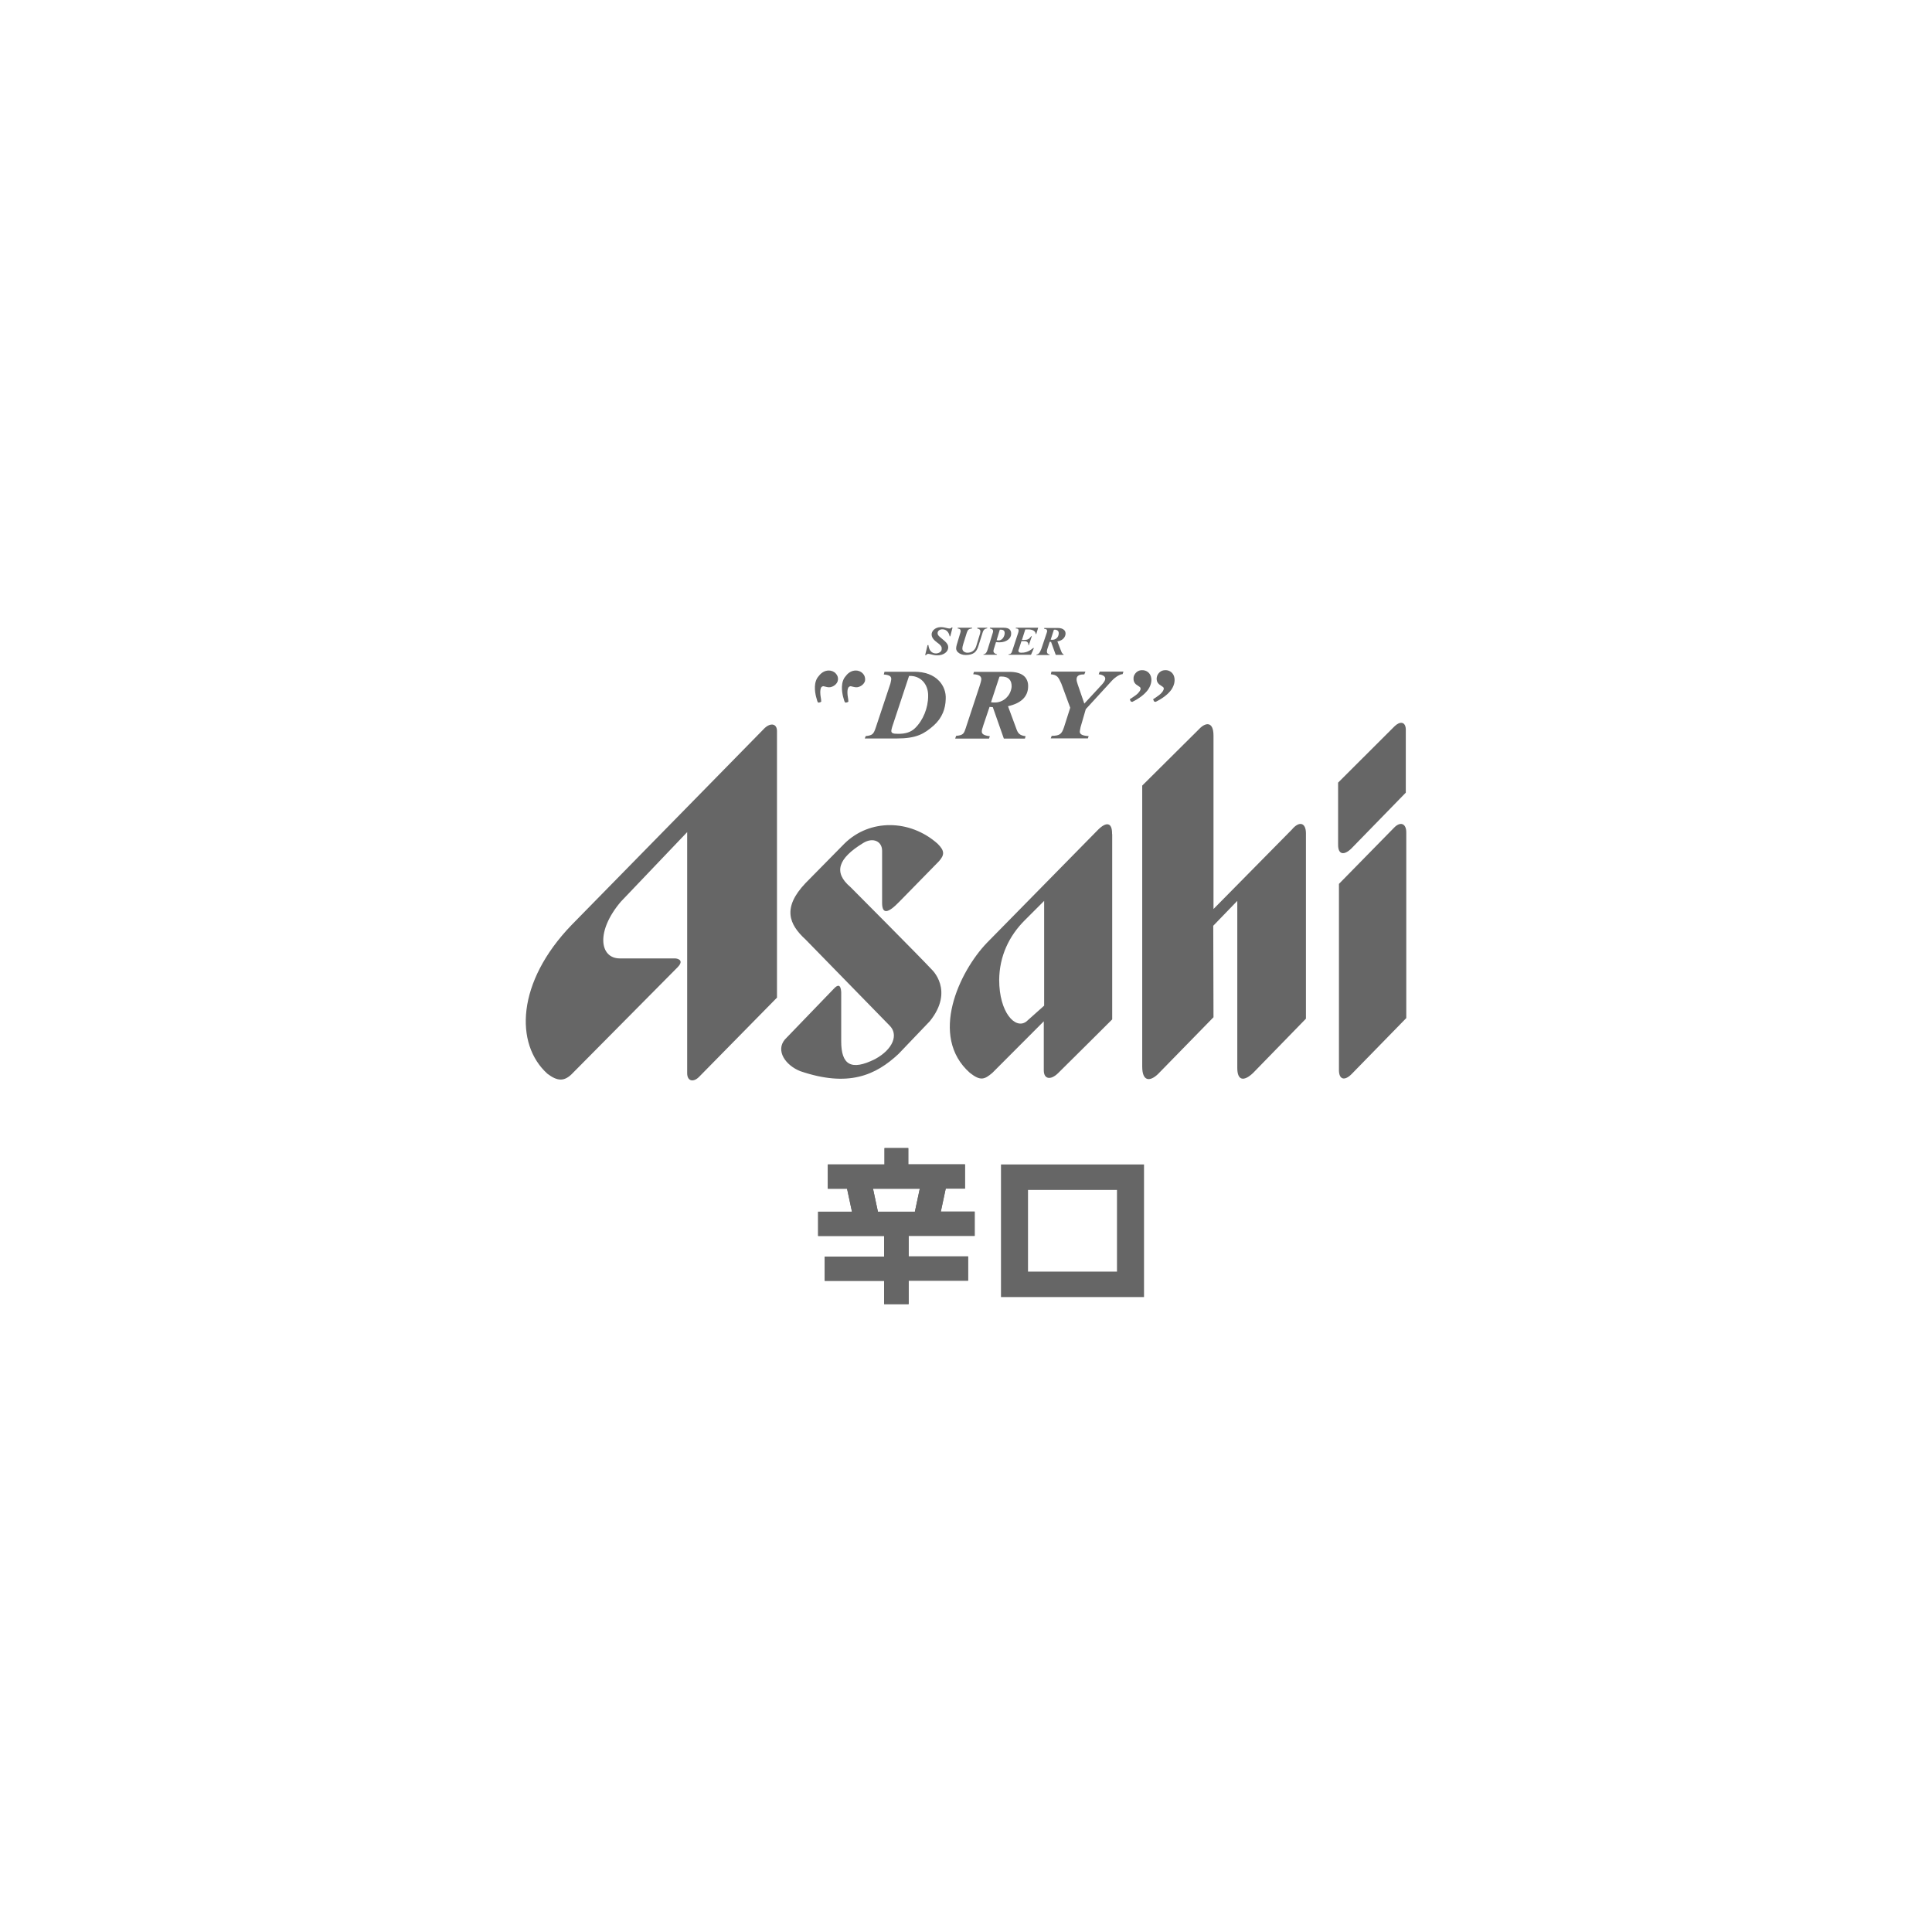
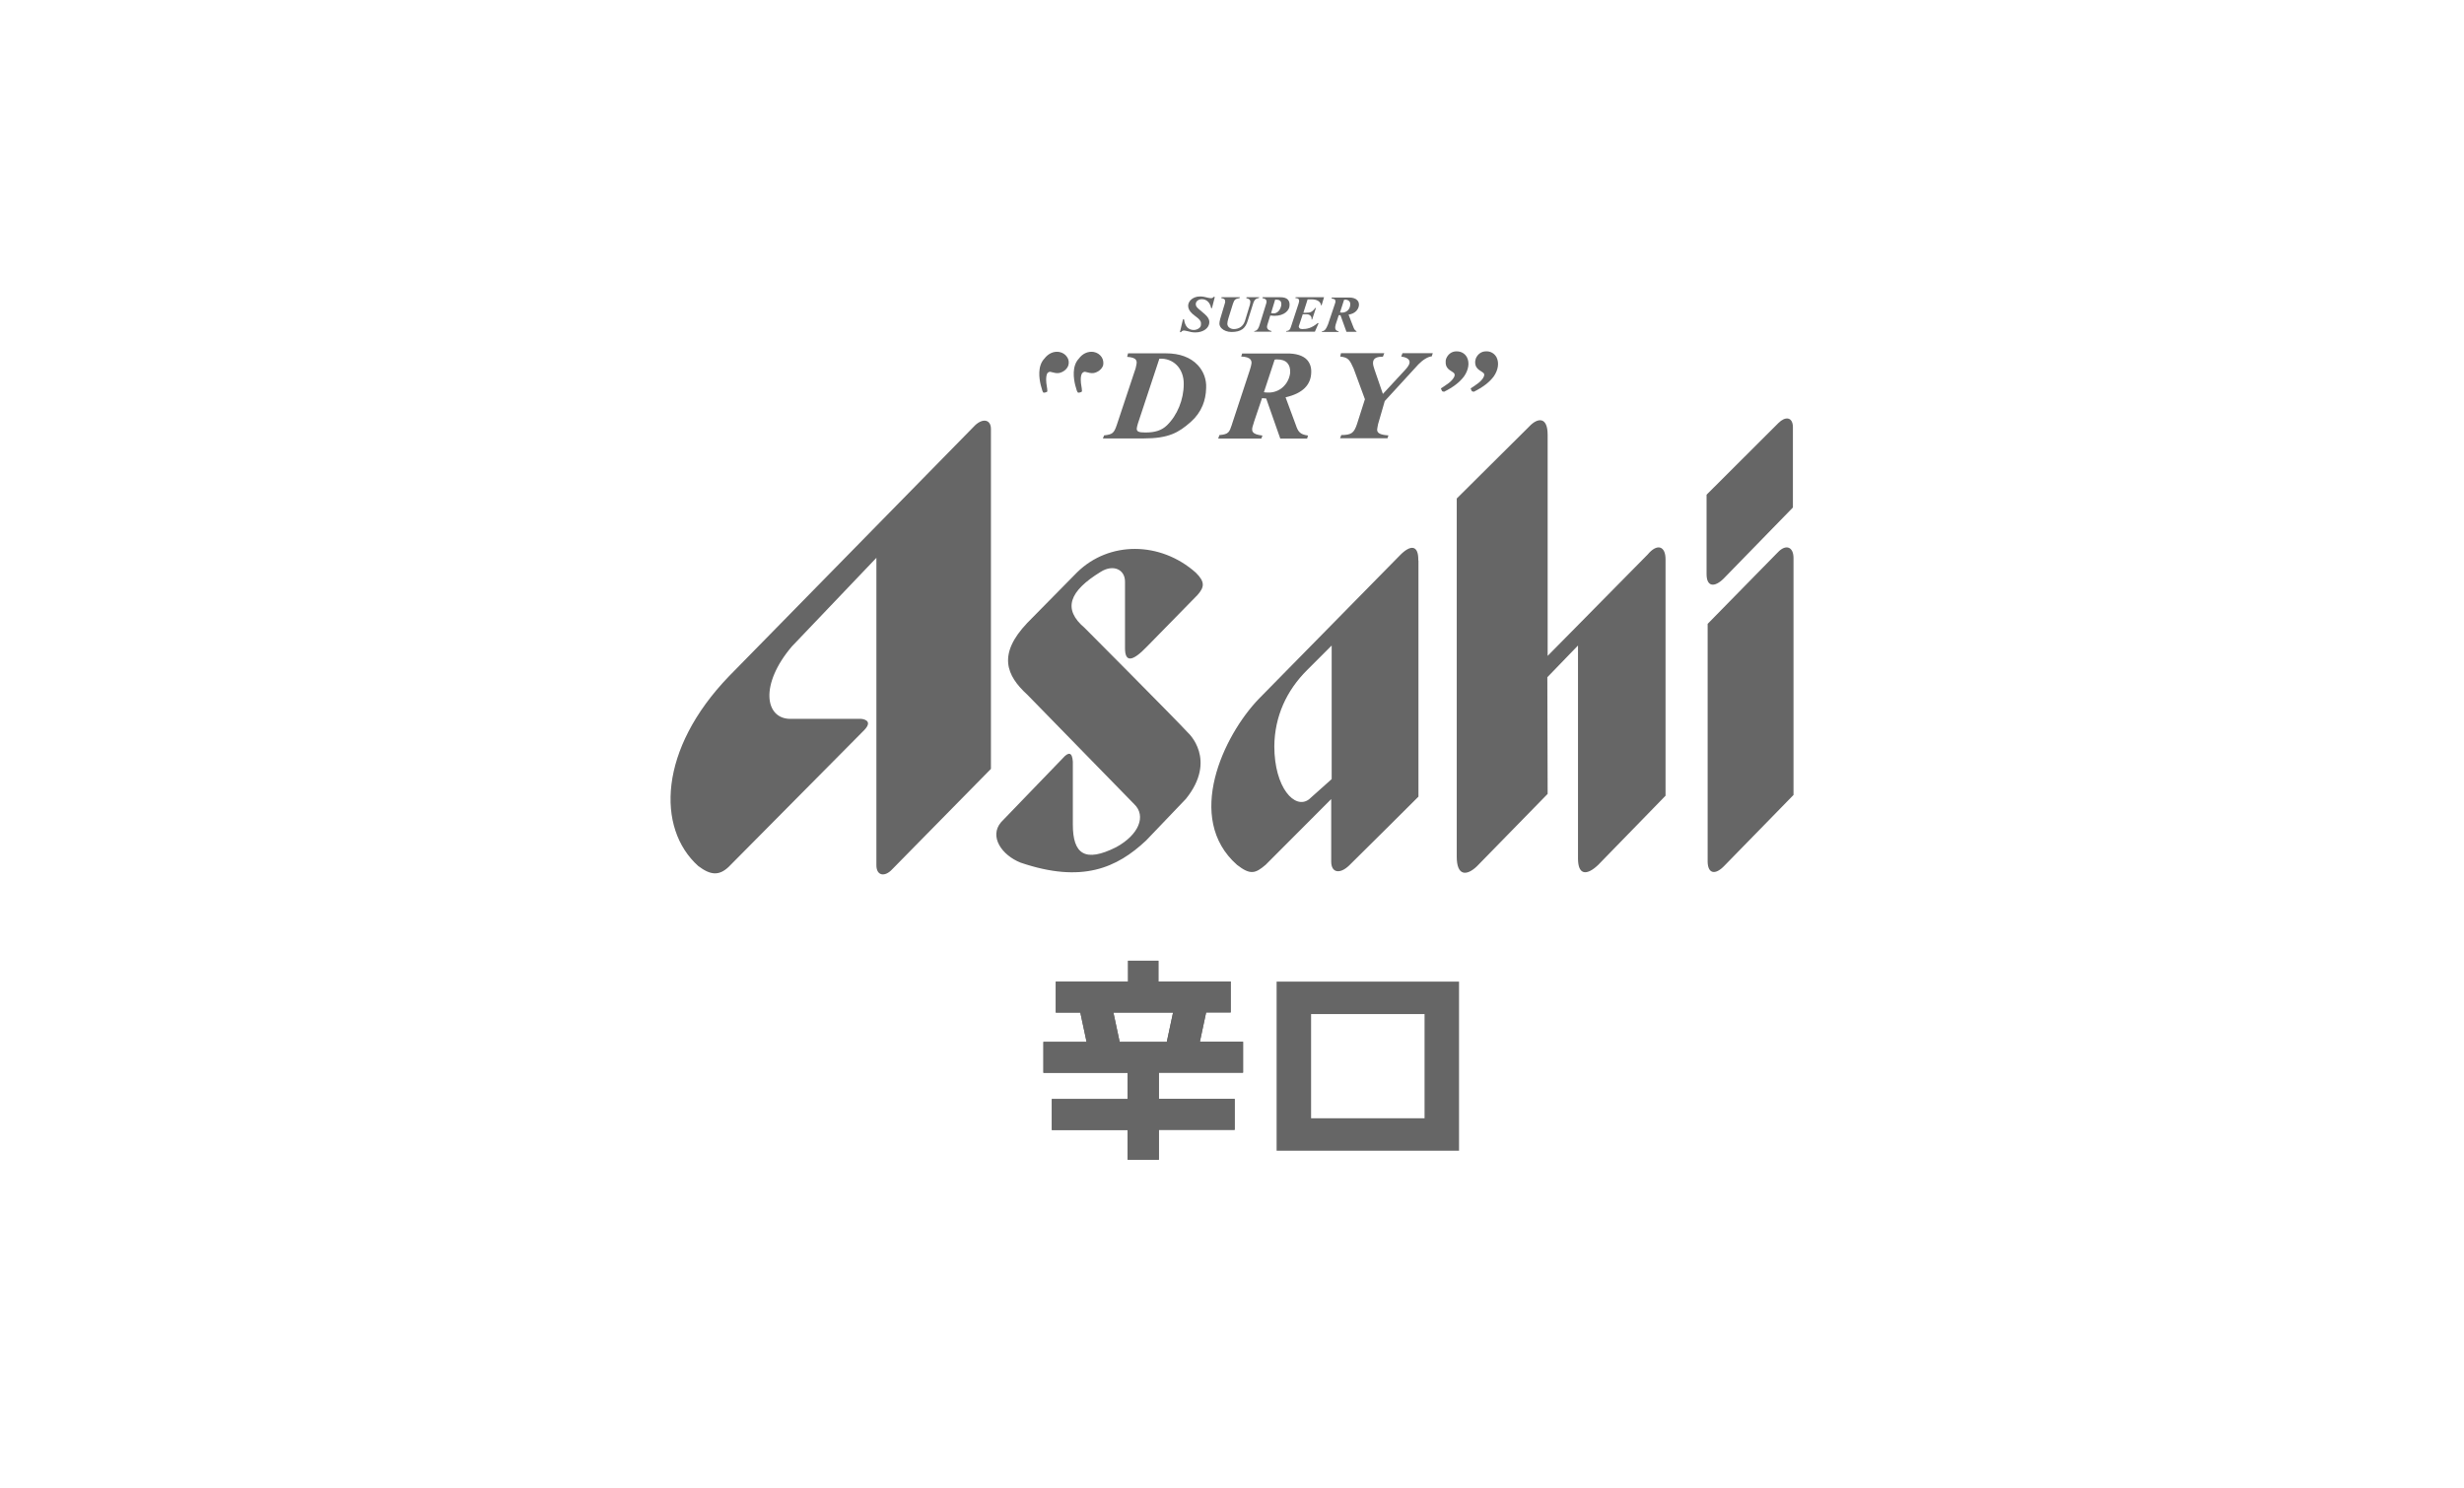
- <svg xmlns="http://www.w3.org/2000/svg" version="1.1" id="Layer_1" x="0px" y="0px" viewBox="0 0 161.55 161.55" style="enable-background:new 0 0 161.55 161.55;" xml:space="preserve">
+ <svg xmlns="http://www.w3.org/2000/svg" version="1.1" id="Layer_1" x="0px" y="0px" viewBox="0 0 161.55 97.55" style="enable-background:new 0 0 161.55 97.55;" xml:space="preserve">
  <style type="text/css">
	.st0{fill:#666666;}
	.st1{clip-path:url(#SVGID_2_);}
	.st2{clip-path:url(#SVGID_4_);}
	.st3{clip-path:url(#SVGID_6_);}
	.st4{clip-path:url(#SVGID_8_);}
	.st5{clip-path:url(#SVGID_10_);}
	.st6{clip-path:url(#SVGID_12_);}
- 	.st7{opacity:0;fill:#666666;}
- 	.st8{opacity:0;fill:#666666;stroke:#009DE2;stroke-width:0.112;}
- 	.st9{opacity:0;}
+ 	.st7{fill:#808080;}
+ 	.st8{opacity:0;fill:#666666;}
+ 	.st9{opacity:0;fill:#666666;stroke:#009DE2;stroke-width:0.112;}
+ 	.st10{opacity:0;}
</style>
  <g>
-     <path class="st8" d="M21.66,30.18v101.18l118.24,0V30.19L21.66,30.18z" />
-     <path class="st8" d="M32.81,41.34v78.88h95.93l0-78.88L32.81,41.34z" />
-     <path class="st8" d="M43.96,52.55v56.53l73.63-0.06V52.49L43.96,52.55z" />
-     <path class="st0" d="M73.93,109.06v-1.96h-4.97v-2.03h4.97v-1.72h-5.52v-2.03h2.83l-0.41-1.92h-1.61v-2.03h4.74V96h1.99v1.36h4.74   v2.03h-1.61l-0.41,1.92h2.83v2.03h-5.52v1.72h4.97v2.03h-4.97v1.96H73.93z M76.5,101.32l0.41-1.92H73l0.41,1.92H76.5z" />
+     <path class="st9" d="M21.66-2.82V98.36l118.24,0V-2.81L21.66-2.82z" />
+     <path class="st9" d="M32.81,8.34v78.88h95.93l0-78.88L32.81,8.34z" />
+     <path class="st9" d="M43.96,19.55v56.53l73.63-0.06V19.49L43.96,19.55z" />
+     <path class="st0" d="M73.93,76.06V74.1h-4.97v-2.03h4.97v-1.72h-5.52v-2.03h2.83l-0.41-1.92h-1.61v-2.03h4.74V63h1.99v1.36h4.74   v2.03h-1.61l-0.41,1.92h2.83v2.03h-5.52v1.72h4.97v2.03h-4.97v1.96H73.93z M76.5,68.32l0.41-1.92H73l0.41,1.92H76.5z" />
    <g>
      <g>
-         <path class="st0" d="M79.58,52.45c-0.06,0.1-0.13,0.11-0.23,0.1c-0.09-0.01-0.17-0.03-0.25-0.05c-0.12-0.03-0.25-0.06-0.43-0.06     c-0.24,0-0.47,0.09-0.61,0.24c-0.1,0.11-0.16,0.24-0.16,0.37c0,0.19,0.09,0.35,0.27,0.52c0.02,0.02,0.09,0.07,0.16,0.13     c0.1,0.08,0.2,0.16,0.23,0.18c0.19,0.18,0.19,0.28,0.18,0.37l0,0.04c0,0.07-0.03,0.14-0.09,0.2c-0.09,0.09-0.24,0.15-0.38,0.15     c-0.36,0-0.58-0.24-0.64-0.7h-0.07l-0.2,0.84h0.07c0.07-0.09,0.15-0.12,0.25-0.1c0.06,0.01,0.12,0.03,0.19,0.04     c0.14,0.04,0.3,0.08,0.5,0.08c0.53,0,0.92-0.29,0.92-0.68c0-0.18-0.09-0.33-0.3-0.52c-0.03-0.03-0.12-0.1-0.2-0.17     c-0.08-0.07-0.17-0.14-0.2-0.17c-0.15-0.13-0.19-0.21-0.19-0.32c0-0.18,0.17-0.32,0.4-0.32c0.31,0,0.54,0.22,0.61,0.59h0.05     l0.19-0.74H79.58z" />
-         <path class="st0" d="M81.73,52.49l-0.02,0.06c0.18,0.04,0.3,0.11,0.26,0.31l-0.01,0.05l-0.01,0.07l-0.32,1.05     c-0.11,0.35-0.37,0.55-0.74,0.55c-0.13,0-0.25-0.05-0.33-0.13c-0.06-0.06-0.09-0.14-0.09-0.23c0-0.1,0.03-0.2,0.07-0.35l0.3-0.96     c0.09-0.28,0.18-0.32,0.43-0.36l0.02-0.06h-1.2l-0.02,0.06c0.11,0.01,0.2,0.05,0.24,0.11l0.02,0.14l-0.01,0.04l-0.03,0.11     L80,53.92c-0.03,0.11-0.05,0.23-0.05,0.3c0,0.11,0.05,0.22,0.14,0.31c0.15,0.15,0.39,0.24,0.65,0.24c0.32,0,0.55-0.06,0.73-0.19     c0.15-0.12,0.26-0.29,0.34-0.56l0.35-1.11c0.09-0.3,0.21-0.33,0.38-0.37l0.02-0.05H81.73z" />
-         <path class="st0" d="M83.89,53.32c-0.07,0.11-0.19,0.23-0.39,0.23c-0.05,0-0.09,0-0.15-0.02l-0.01,0l0-0.01l0.26-0.86l0-0.01     l0.01,0c0.13,0,0.25,0,0.33,0.08c0.05,0.05,0.07,0.13,0.07,0.23C84.01,53.04,83.97,53.2,83.89,53.32 M84.44,52.65     c-0.1-0.11-0.27-0.16-0.51-0.16h-1.15l-0.01,0.06c0.19,0.03,0.27,0.1,0.27,0.23c0,0.04,0,0.05-0.03,0.15l-0.42,1.36     c-0.06,0.2-0.14,0.4-0.35,0.42l-0.01,0.04h1.13l0.01-0.04c-0.25-0.06-0.3-0.18-0.3-0.27c0-0.04,0.01-0.09,0.03-0.16l0.18-0.58     l0-0.01l0.01,0c0.11,0.01,0.18,0.02,0.28,0.02c0.63,0,0.98-0.36,0.98-0.69C84.56,52.86,84.52,52.74,84.44,52.65" />
-         <path class="st0" d="M84.95,52.49l-0.02,0.06c0.11,0,0.18,0.02,0.22,0.07l0.03,0.12l-0.04,0.17l-0.49,1.49     c-0.07,0.23-0.13,0.29-0.32,0.31l0,0.04h1.88l0.24-0.55l-0.05-0.02c-0.41,0.35-0.73,0.4-1.02,0.4c-0.08,0-0.15-0.02-0.19-0.07     l-0.04-0.09l0.02-0.08l0.02-0.05l0.22-0.67l0-0.01h0.27c0.11,0,0.2,0.04,0.26,0.12c0.05,0.06,0.06,0.14,0.05,0.22h0.04l0.25-0.76     h-0.04c-0.21,0.27-0.31,0.32-0.63,0.32h-0.16l0.01-0.02l0.27-0.85l0-0.01h0.27c0.35,0,0.59,0.15,0.61,0.39h0.04l0.16-0.53H84.95z     " />
-         <path class="st0" d="M87.99,53.5l-0.12-0.01l-0.01,0l0-0.01l0.26-0.81l0-0.01l0.01,0l0.08-0.01c0.1,0,0.19,0.04,0.25,0.1     c0.05,0.05,0.07,0.12,0.07,0.21C88.52,53.33,88.24,53.5,87.99,53.5 M88.72,54.41l-0.03-0.07l-0.27-0.7l-0.01-0.01l0.02,0     c0.45-0.07,0.66-0.37,0.67-0.64c0-0.12-0.03-0.22-0.11-0.3c-0.11-0.12-0.3-0.18-0.53-0.18h-1.14l-0.02,0.06     c0.13,0.02,0.21,0.05,0.24,0.1l0.02,0.12c-0.01,0.03-0.01,0.06-0.04,0.14l-0.46,1.37l-0.01,0.01c-0.08,0.2-0.16,0.39-0.38,0.42     l-0.01,0.04h1.1l0.01-0.04c-0.16-0.03-0.24-0.12-0.23-0.28l0.03-0.16l0.2-0.61l0-0.01h0.12l0,0.01l0.39,1.08h0.65l0.01-0.04     C88.82,54.66,88.77,54.56,88.72,54.41" />
-         <path class="st0" d="M76.51,60.89c-0.34,0.33-0.79,0.48-1.44,0.47c-0.41,0-0.54-0.06-0.54-0.25c0-0.06,0.03-0.17,0.07-0.32     l1.41-4.26l0-0.01h0.01c0.45-0.02,0.84,0.13,1.13,0.42c0.3,0.3,0.47,0.75,0.46,1.25C77.61,59.2,77.19,60.23,76.51,60.89      M78.53,56.94c-0.48-0.51-1.19-0.77-2.08-0.77h-2.49l-0.06,0.23c0.3,0.02,0.49,0.08,0.57,0.19c0.07,0.09,0.06,0.2,0.04,0.31     l-0.01,0.05c-0.02,0.08-0.03,0.19-0.09,0.34l-1.19,3.58c-0.18,0.53-0.28,0.62-0.83,0.68l-0.08,0.2h2.69     c0.78,0,1.37-0.09,1.85-0.28c0.46-0.18,0.82-0.45,1.22-0.8c0.35-0.31,0.61-0.67,0.78-1.08c0.14-0.34,0.22-0.72,0.23-1.14     C79.11,57.88,78.91,57.35,78.53,56.94" />
-         <path class="st0" d="M84.14,58.36c-0.27,0.26-0.65,0.4-1.01,0.38l-0.04,0c-0.09,0-0.14-0.01-0.22-0.02l-0.01,0l0.01-0.01     l0.7-2.12l0-0.01l0.01,0l0.02,0c0.04-0.01,0.06-0.01,0.14-0.01c0.29,0,0.51,0.07,0.66,0.23c0.14,0.15,0.2,0.36,0.19,0.64     C84.54,57.88,84.32,58.19,84.14,58.36 M84.96,60.87l-0.67-1.81l0-0.01l0.01,0c1.09-0.25,1.66-0.8,1.67-1.65     c0.01-0.33-0.09-0.6-0.28-0.81c-0.27-0.28-0.72-0.42-1.34-0.41h-2.91l-0.06,0.2c0.3,0.01,0.5,0.07,0.6,0.19     c0.06,0.07,0.09,0.17,0.07,0.28c-0.01,0.1-0.05,0.23-0.11,0.43l-1.17,3.55l0,0.01c-0.17,0.5-0.21,0.64-0.82,0.69l-0.08,0.23h2.83     l0.07-0.2c-0.35-0.04-0.55-0.11-0.63-0.24c-0.09-0.13-0.03-0.31,0.03-0.49c0.02-0.06,0.04-0.13,0.06-0.2l0.51-1.51l0-0.01l0.01,0     l0.26,0.02l0.01,0l0,0.01l0.92,2.62h1.76l0.06-0.2C85.23,61.49,85.11,61.31,84.96,60.87" />
-         <path class="st0" d="M91.95,56.17l-0.08,0.21c0.22,0.03,0.56,0.12,0.55,0.38c0,0.12-0.1,0.28-0.26,0.46l-1.48,1.6l-0.01,0.01     l-0.01-0.02l-0.54-1.57c-0.06-0.17-0.1-0.32-0.1-0.44c0-0.36,0.33-0.41,0.65-0.41l0.09-0.23h-2.84l-0.05,0.22     c0.53,0.06,0.62,0.21,0.88,0.79l0.74,2.01l0,0l0,0l-0.52,1.63c-0.2,0.59-0.36,0.71-1.03,0.72l-0.08,0.21h3.11l0.06-0.19     c-0.51-0.03-0.74-0.14-0.74-0.37c0-0.06,0.03-0.19,0.05-0.3l0.01-0.06l0.44-1.52l0,0l0,0l2.21-2.41c0.29-0.3,0.64-0.51,0.87-0.52     l0.07-0.21H91.95z" />
-         <path class="st0" d="M95.48,56.04c-0.29,0-0.54,0.18-0.66,0.47c-0.07,0.19-0.05,0.47,0.09,0.63h0v0     c0.06,0.08,0.15,0.14,0.23,0.19c0.07,0.05,0.15,0.09,0.21,0.16l0,0v0c0.06,0.12,0,0.22-0.06,0.31l-0.04,0.06l0,0     c-0.15,0.2-0.37,0.34-0.58,0.48c-0.07,0.04-0.14,0.09-0.2,0.13l0.06,0.14l0.03,0.05l0.12,0.03c0.6-0.3,1.03-0.63,1.31-1.01     c0.3-0.43,0.37-0.9,0.19-1.25C96.04,56.17,95.78,56.03,95.48,56.04" />
-         <path class="st0" d="M98.12,56.43c-0.14-0.26-0.41-0.41-0.7-0.39c-0.29,0-0.54,0.18-0.66,0.47c-0.07,0.19-0.06,0.47,0.09,0.63h0     l0,0c0.06,0.08,0.15,0.14,0.23,0.19c0.07,0.05,0.15,0.09,0.21,0.16v0l0,0c0.06,0.12-0.01,0.22-0.06,0.31l-0.04,0.06h0v0     c-0.15,0.2-0.37,0.34-0.57,0.48c-0.07,0.05-0.14,0.09-0.2,0.13l0.06,0.14l0.03,0.05l0.12,0.03c0.6-0.3,1.03-0.63,1.31-1.01     C98.23,57.26,98.3,56.79,98.12,56.43" />
-         <path class="st0" d="M69.45,56.08c-0.37-0.06-0.72,0.1-0.98,0.44l0,0h0c-0.46,0.49-0.34,1.31-0.23,1.75l0.05,0.17     c0.03,0.11,0.05,0.22,0.12,0.31c0.1,0,0.19-0.02,0.26-0.08c0-0.12-0.02-0.23-0.04-0.36c-0.02-0.13-0.04-0.25-0.04-0.39     c0-0.16,0.01-0.32,0.08-0.45l0,0l0,0c0.05-0.05,0.1-0.09,0.19-0.09l0,0h0l0.08,0.02c0.16,0.04,0.32,0.09,0.5,0.06     c0.29-0.06,0.54-0.27,0.61-0.52c0.05-0.18,0.02-0.38-0.09-0.53C69.85,56.24,69.67,56.12,69.45,56.08" />
-         <path class="st0" d="M72.23,56.42c-0.12-0.18-0.3-0.3-0.52-0.34c-0.37-0.06-0.73,0.1-0.98,0.44v0c-0.46,0.49-0.34,1.31-0.23,1.75     l0.05,0.17c0.03,0.11,0.05,0.22,0.13,0.31c0.1,0,0.19-0.02,0.26-0.08c0-0.12-0.02-0.23-0.04-0.36c-0.02-0.12-0.04-0.25-0.04-0.39     c0-0.16,0.01-0.32,0.09-0.45l0,0l0,0c0.05-0.05,0.11-0.09,0.19-0.09l0,0h0l0.08,0.02c0.16,0.04,0.32,0.09,0.5,0.06     c0.29-0.06,0.54-0.27,0.61-0.52C72.36,56.77,72.33,56.57,72.23,56.42" />
+         <path class="st0" d="M79.58,19.45c-0.06,0.1-0.13,0.11-0.23,0.1c-0.09-0.01-0.17-0.03-0.25-0.05c-0.12-0.03-0.25-0.06-0.43-0.06     c-0.24,0-0.47,0.09-0.61,0.24c-0.1,0.11-0.16,0.24-0.16,0.37c0,0.19,0.09,0.35,0.27,0.52c0.02,0.02,0.09,0.07,0.16,0.13     c0.1,0.08,0.2,0.16,0.23,0.18c0.19,0.18,0.19,0.28,0.18,0.37l0,0.04c0,0.07-0.03,0.14-0.09,0.2c-0.09,0.09-0.24,0.15-0.38,0.15     c-0.36,0-0.58-0.24-0.64-0.7h-0.07l-0.2,0.84h0.07c0.07-0.09,0.15-0.12,0.25-0.1c0.06,0.01,0.12,0.03,0.19,0.04     c0.14,0.04,0.3,0.08,0.5,0.08c0.53,0,0.92-0.29,0.92-0.68c0-0.18-0.09-0.33-0.3-0.52c-0.03-0.03-0.12-0.1-0.2-0.17     c-0.08-0.07-0.17-0.14-0.2-0.17c-0.15-0.13-0.19-0.21-0.19-0.32c0-0.18,0.17-0.32,0.4-0.32c0.31,0,0.54,0.22,0.61,0.59h0.05     l0.19-0.74H79.58z" />
+         <path class="st0" d="M81.73,19.49l-0.02,0.06c0.18,0.04,0.3,0.11,0.26,0.31l-0.01,0.05l-0.01,0.07l-0.32,1.05     c-0.11,0.35-0.37,0.55-0.74,0.55c-0.13,0-0.25-0.05-0.33-0.13c-0.06-0.06-0.09-0.14-0.09-0.23c0-0.1,0.03-0.2,0.07-0.35l0.3-0.96     c0.09-0.28,0.18-0.32,0.43-0.36l0.02-0.06h-1.2l-0.02,0.06c0.11,0.01,0.2,0.05,0.24,0.11l0.02,0.14l-0.01,0.04l-0.03,0.11     L80,20.92c-0.03,0.11-0.05,0.23-0.05,0.3c0,0.11,0.05,0.22,0.14,0.31c0.15,0.15,0.39,0.24,0.65,0.24c0.32,0,0.55-0.06,0.73-0.19     c0.15-0.12,0.26-0.29,0.34-0.56l0.35-1.11c0.09-0.3,0.21-0.33,0.38-0.37l0.02-0.05H81.73z" />
+         <path class="st0" d="M83.89,20.32c-0.07,0.11-0.19,0.23-0.39,0.23c-0.05,0-0.09,0-0.15-0.02l-0.01,0l0-0.01l0.26-0.86l0-0.01     l0.01,0c0.13,0,0.25,0,0.33,0.08c0.05,0.05,0.07,0.13,0.07,0.23C84.01,20.04,83.97,20.2,83.89,20.32 M84.44,19.65     c-0.1-0.11-0.27-0.16-0.51-0.16h-1.15l-0.01,0.06c0.19,0.03,0.27,0.1,0.27,0.23c0,0.04,0,0.05-0.03,0.15l-0.42,1.36     c-0.06,0.2-0.14,0.4-0.35,0.42l-0.01,0.04h1.13l0.01-0.04c-0.25-0.06-0.3-0.18-0.3-0.27c0-0.04,0.01-0.09,0.03-0.16l0.18-0.58     l0-0.01l0.01,0c0.11,0.01,0.18,0.02,0.28,0.02c0.63,0,0.98-0.36,0.98-0.69C84.56,19.86,84.52,19.74,84.44,19.65" />
+         <path class="st0" d="M84.95,19.49l-0.02,0.06c0.11,0,0.18,0.02,0.22,0.07l0.03,0.12l-0.04,0.17l-0.49,1.49     c-0.07,0.23-0.13,0.29-0.32,0.31l0,0.04h1.88l0.24-0.55l-0.05-0.02c-0.41,0.35-0.73,0.4-1.02,0.4c-0.08,0-0.15-0.02-0.19-0.07     l-0.04-0.09l0.02-0.08l0.02-0.05l0.22-0.67l0-0.01h0.27c0.11,0,0.2,0.04,0.26,0.12c0.05,0.06,0.06,0.14,0.05,0.22h0.04l0.25-0.76     h-0.04c-0.21,0.27-0.31,0.32-0.63,0.32h-0.16l0.01-0.02l0.27-0.85l0-0.01h0.27c0.35,0,0.59,0.15,0.61,0.39h0.04l0.16-0.53H84.95z     " />
+         <path class="st0" d="M87.99,20.5l-0.12-0.01l-0.01,0l0-0.01l0.26-0.81l0-0.01l0.01,0l0.08-0.01c0.1,0,0.19,0.04,0.25,0.1     c0.05,0.05,0.07,0.12,0.07,0.21C88.52,20.33,88.24,20.5,87.99,20.5 M88.72,21.41l-0.03-0.07l-0.27-0.7l-0.01-0.01l0.02,0     c0.45-0.07,0.66-0.37,0.67-0.64c0-0.12-0.03-0.22-0.11-0.3c-0.11-0.12-0.3-0.18-0.53-0.18h-1.14l-0.02,0.06     c0.13,0.02,0.21,0.05,0.24,0.1l0.02,0.12c-0.01,0.03-0.01,0.06-0.04,0.14l-0.46,1.37l-0.01,0.01c-0.08,0.2-0.16,0.39-0.38,0.42     l-0.01,0.04h1.1l0.01-0.04c-0.16-0.03-0.24-0.12-0.23-0.28l0.03-0.16l0.2-0.61l0-0.01h0.12l0,0.01l0.39,1.08h0.65l0.01-0.04     C88.82,21.66,88.77,21.56,88.72,21.41" />
+         <path class="st0" d="M76.51,27.89c-0.34,0.33-0.79,0.48-1.44,0.47c-0.41,0-0.54-0.06-0.54-0.25c0-0.06,0.03-0.17,0.07-0.32     l1.41-4.26l0-0.01h0.01c0.45-0.02,0.84,0.13,1.13,0.42c0.3,0.3,0.47,0.75,0.46,1.25C77.61,26.2,77.19,27.23,76.51,27.89      M78.53,23.94c-0.48-0.51-1.19-0.77-2.08-0.77h-2.49l-0.06,0.23c0.3,0.02,0.49,0.08,0.57,0.19c0.07,0.09,0.06,0.2,0.04,0.31     l-0.01,0.05c-0.02,0.08-0.03,0.19-0.09,0.34l-1.19,3.58c-0.18,0.53-0.28,0.62-0.83,0.68l-0.08,0.2h2.69     c0.78,0,1.37-0.09,1.85-0.28c0.46-0.18,0.82-0.45,1.22-0.8c0.35-0.31,0.61-0.67,0.78-1.08c0.14-0.34,0.22-0.72,0.23-1.14     C79.11,24.88,78.91,24.35,78.53,23.94" />
+         <path class="st0" d="M84.14,25.36c-0.27,0.26-0.65,0.4-1.01,0.38l-0.04,0c-0.09,0-0.14-0.01-0.22-0.02l-0.01,0l0.01-0.01     l0.7-2.12l0-0.01l0.01,0l0.02,0c0.04-0.01,0.06-0.01,0.14-0.01c0.29,0,0.51,0.07,0.66,0.23c0.14,0.15,0.2,0.36,0.19,0.64     C84.54,24.88,84.32,25.19,84.14,25.36 M84.96,27.87l-0.67-1.81l0-0.01l0.01,0c1.09-0.25,1.66-0.8,1.67-1.65     c0.01-0.33-0.09-0.6-0.28-0.81c-0.27-0.28-0.72-0.42-1.34-0.41h-2.91l-0.06,0.2c0.3,0.01,0.5,0.07,0.6,0.19     c0.06,0.07,0.09,0.17,0.07,0.28c-0.01,0.1-0.05,0.23-0.11,0.43l-1.17,3.55l0,0.01c-0.17,0.5-0.21,0.64-0.82,0.69l-0.08,0.23h2.83     l0.07-0.2c-0.35-0.04-0.55-0.11-0.63-0.24c-0.09-0.13-0.03-0.31,0.03-0.49c0.02-0.06,0.04-0.13,0.06-0.2l0.51-1.51l0-0.01l0.01,0     l0.26,0.02l0.01,0l0,0.01l0.92,2.62h1.76l0.06-0.2C85.23,28.49,85.11,28.31,84.96,27.87" />
+         <path class="st0" d="M91.95,23.17l-0.08,0.21c0.22,0.03,0.56,0.12,0.55,0.38c0,0.12-0.1,0.28-0.26,0.46l-1.48,1.6l-0.01,0.01     l-0.01-0.02l-0.54-1.57c-0.06-0.17-0.1-0.32-0.1-0.44c0-0.36,0.33-0.41,0.65-0.41l0.09-0.23h-2.84l-0.05,0.22     c0.53,0.06,0.62,0.21,0.88,0.79l0.74,2.01l0,0l0,0l-0.52,1.63c-0.2,0.59-0.36,0.71-1.03,0.72l-0.08,0.21h3.11l0.06-0.19     c-0.51-0.03-0.74-0.14-0.74-0.37c0-0.06,0.03-0.19,0.05-0.3l0.01-0.06l0.44-1.52l0,0l0,0l2.21-2.41c0.29-0.3,0.64-0.51,0.87-0.52     l0.07-0.21H91.95z" />
+         <path class="st0" d="M95.48,23.04c-0.29,0-0.54,0.18-0.66,0.47c-0.07,0.19-0.05,0.47,0.09,0.63h0v0     c0.06,0.08,0.15,0.14,0.23,0.19c0.07,0.05,0.15,0.09,0.21,0.16l0,0v0c0.06,0.12,0,0.22-0.06,0.31l-0.04,0.06l0,0     c-0.15,0.2-0.37,0.34-0.58,0.48c-0.07,0.04-0.14,0.09-0.2,0.13l0.06,0.14l0.03,0.05l0.12,0.03c0.6-0.3,1.03-0.63,1.31-1.01     c0.3-0.43,0.37-0.9,0.19-1.25C96.04,23.17,95.78,23.03,95.48,23.04" />
+         <path class="st0" d="M98.12,23.43c-0.14-0.26-0.41-0.41-0.7-0.39c-0.29,0-0.54,0.18-0.66,0.47c-0.07,0.19-0.06,0.47,0.09,0.63h0     l0,0c0.06,0.08,0.15,0.14,0.23,0.19c0.07,0.05,0.15,0.09,0.21,0.16v0l0,0c0.06,0.12-0.01,0.22-0.06,0.31l-0.04,0.06h0v0     c-0.15,0.2-0.37,0.34-0.57,0.48c-0.07,0.05-0.14,0.09-0.2,0.13l0.06,0.14l0.03,0.05l0.12,0.03c0.6-0.3,1.03-0.63,1.31-1.01     C98.23,24.26,98.3,23.79,98.12,23.43" />
+         <path class="st0" d="M69.45,23.08c-0.37-0.06-0.72,0.1-0.98,0.44l0,0h0c-0.46,0.49-0.34,1.31-0.23,1.75l0.05,0.17     c0.03,0.11,0.05,0.22,0.12,0.31c0.1,0,0.19-0.02,0.26-0.08c0-0.12-0.02-0.23-0.04-0.36c-0.02-0.13-0.04-0.25-0.04-0.39     c0-0.16,0.01-0.32,0.08-0.45l0,0l0,0c0.05-0.05,0.1-0.09,0.19-0.09l0,0h0l0.08,0.02c0.16,0.04,0.32,0.09,0.5,0.06     c0.29-0.06,0.54-0.27,0.61-0.52c0.05-0.18,0.02-0.38-0.09-0.53C69.85,23.24,69.67,23.12,69.45,23.08" />
+         <path class="st0" d="M72.23,23.42c-0.12-0.18-0.3-0.3-0.52-0.34c-0.37-0.06-0.73,0.1-0.98,0.44v0c-0.46,0.49-0.34,1.31-0.23,1.75     l0.05,0.17c0.03,0.11,0.05,0.22,0.13,0.31c0.1,0,0.19-0.02,0.26-0.08c0-0.12-0.02-0.23-0.04-0.36c-0.02-0.12-0.04-0.25-0.04-0.39     c0-0.16,0.01-0.32,0.09-0.45l0,0l0,0c0.05-0.05,0.11-0.09,0.19-0.09l0,0h0l0.08,0.02c0.16,0.04,0.32,0.09,0.5,0.06     c0.29-0.06,0.54-0.27,0.61-0.52C72.36,23.77,72.33,23.57,72.23,23.42" />
      </g>
-       <path class="st0" d="M51.92,75.39c-2.12,2.49-1.77,4.73-0.12,4.75h4.67c0,0,0.85,0.06,0.19,0.74l-8.89,8.97    c-0.63,0.59-1.18,0.55-1.99-0.06c-2.76-2.48-2.59-7.67,2.01-12.44l16.15-16.47c0.52-0.48,1.03-0.36,1.03,0.25v22.29l-6.46,6.57    c-0.5,0.55-1.05,0.44-1.05-0.25V69.58L51.92,75.39z M75.2,75.4l3.31-3.38c0.46-0.52,0.51-0.86-0.11-1.47    c-2.32-2.06-5.68-2.08-7.78-0.02l-3.27,3.32c-1.95,2.06-1.38,3.44,0.01,4.71l7.01,7.18c0.79,0.76,0.31,2-1.2,2.82    c-2.02,1.01-2.83,0.46-2.83-1.49v-4.12c-0.04-0.65-0.29-0.65-0.66-0.23l-4.05,4.2c-0.79,0.94,0.05,2.16,1.29,2.65    c4.03,1.37,6.31,0.34,8.22-1.45l2.61-2.73c2.08-2.58,0.15-4.33,0.15-4.33c-0.99-1.07-6.79-6.89-6.79-6.89    c-1.44-1.22-1.04-2.39,1.07-3.68c0.81-0.5,1.58-0.15,1.58,0.65v4.39C73.77,76.45,74.25,76.39,75.2,75.4 M95.51,65.69v23.49    c0,1.26,0.64,1.28,1.32,0.63l4.64-4.75l-0.02-7.65l2.01-2.08v13.97c0,1.07,0.55,1.15,1.32,0.42l4.42-4.54v-15.5    c0-0.88-0.55-1.07-1.18-0.31l-6.55,6.64v-14.5c0-1.2-0.66-1.13-1.21-0.54L95.51,65.69z M116.6,60.74l-4.71,4.7v5.21    c0,0.82,0.5,0.9,1.12,0.29l4.54-4.66v-5.31C117.52,60.32,117.04,60.3,116.6,60.74 M116.56,69.22l-4.6,4.69v15.61    c0.02,0.78,0.5,0.88,1.1,0.25l4.53-4.64V69.6C117.59,68.85,117.09,68.66,116.56,69.22 M83.55,81.93c0.02-1.96,0.81-3.66,2.15-4.99    l1.61-1.61v8.76l-1.49,1.33C84.9,86.11,83.55,84.66,83.55,81.93 M92.99,69.75c0.02-1.01-0.5-1.07-1.23-0.31l-9.23,9.39    c-2.31,2.4-4.88,7.83-1.43,10.88c0.88,0.69,1.21,0.57,1.88,0l4.3-4.31v4.1c0,0.74,0.57,0.84,1.18,0.25    c0.84-0.82,4.54-4.51,4.54-4.51V69.75" />
-       <path class="st0" d="M83.7,97.37h11.96v11.09H83.7V97.37z M85.96,106.33h7.44V99.5h-7.44V106.33z M73.93,109.06v-1.96h-4.97v-2.03    h4.97v-1.72h-5.52v-2.03h2.83l-0.41-1.92h-1.61v-2.03h4.74V96h1.99v1.36h4.74v2.03h-1.61l-0.41,1.92h2.83v2.03h-5.52v1.72h4.97    v2.03h-4.97v1.96H73.93z M76.5,101.32l0.41-1.92H73l0.41,1.92H76.5z" />
+       <path class="st0" d="M51.92,42.39c-2.12,2.49-1.77,4.73-0.12,4.75h4.67c0,0,0.85,0.06,0.19,0.74l-8.89,8.97    c-0.63,0.59-1.18,0.55-1.99-0.06c-2.76-2.48-2.59-7.67,2.01-12.44l16.15-16.47c0.52-0.48,1.03-0.36,1.03,0.25v22.29l-6.46,6.57    c-0.5,0.55-1.05,0.44-1.05-0.25V36.58L51.92,42.39z M75.2,42.4l3.31-3.38c0.46-0.52,0.51-0.86-0.11-1.47    c-2.32-2.06-5.68-2.08-7.78-0.02l-3.27,3.32c-1.95,2.06-1.38,3.44,0.01,4.71l7.01,7.18c0.79,0.76,0.31,2-1.2,2.82    c-2.02,1.01-2.83,0.46-2.83-1.49v-4.12c-0.04-0.65-0.29-0.65-0.66-0.23l-4.05,4.2c-0.79,0.94,0.05,2.16,1.29,2.65    c4.03,1.37,6.31,0.34,8.22-1.45l2.61-2.73c2.08-2.58,0.15-4.33,0.15-4.33c-0.99-1.07-6.79-6.89-6.79-6.89    c-1.44-1.22-1.04-2.39,1.07-3.68c0.81-0.5,1.58-0.15,1.58,0.65v4.39C73.77,43.45,74.25,43.39,75.2,42.4 M95.51,32.69v23.49    c0,1.26,0.64,1.28,1.32,0.63l4.64-4.75l-0.02-7.65l2.01-2.08v13.97c0,1.07,0.55,1.15,1.32,0.42l4.42-4.54v-15.5    c0-0.88-0.55-1.07-1.18-0.31l-6.55,6.64v-14.5c0-1.2-0.66-1.13-1.21-0.54L95.51,32.69z M116.6,27.74l-4.71,4.7v5.21    c0,0.82,0.5,0.9,1.12,0.29l4.54-4.66v-5.31C117.52,27.32,117.04,27.3,116.6,27.74 M116.56,36.22l-4.6,4.69v15.61    c0.02,0.78,0.5,0.88,1.1,0.25l4.53-4.64V36.6C117.59,35.85,117.09,35.66,116.56,36.22 M83.55,48.93c0.02-1.96,0.81-3.66,2.15-4.99    l1.61-1.61v8.76l-1.49,1.33C84.9,53.11,83.55,51.66,83.55,48.93 M92.99,36.75c0.02-1.01-0.5-1.07-1.23-0.31l-9.23,9.39    c-2.31,2.4-4.88,7.83-1.43,10.88c0.88,0.69,1.21,0.57,1.88,0l4.3-4.31v4.1c0,0.74,0.57,0.84,1.18,0.25    c0.84-0.82,4.54-4.51,4.54-4.51V36.75" />
+       <path class="st0" d="M83.7,64.37h11.96v11.09H83.7V64.37z M85.96,73.33h7.44V66.5h-7.44V73.33z M73.93,76.06V74.1h-4.97v-2.03    h4.97v-1.72h-5.52v-2.03h2.83l-0.41-1.92h-1.61v-2.03h4.74V63h1.99v1.36h4.74v2.03h-1.61l-0.41,1.92h2.83v2.03h-5.52v1.72h4.97    v2.03h-4.97v1.96H73.93z M76.5,68.32l0.41-1.92H73l0.41,1.92H76.5z" />
    </g>
-     <g class="st9">
-       <path class="st0" d="M73.19,117.03h20.63c0.7,0,0.82-0.59,0.25-1.11l-6.72-6.86H64.53c-0.63,0-0.74,0.55-0.25,1.09l16.86,17.15    c4.88,4.88,10.2,5.06,12.74,2.13c0.63-0.86,0.66-1.44,0.06-2.11l-9.18-9.44c-0.7-0.7-0.76,0.2-0.76,0.2v4.96    c-0.02,1.76-2.31,2.13-4.86-0.13L73.19,117.03z" />
-       <path class="st0" d="M125.56,81.07V60.44c0-0.7-0.59-0.82-1.11-0.25l-6.86,6.72v22.82c0,0.63,0.55,0.74,1.09,0.25l17.15-16.86    c4.88-4.88,5.06-10.2,2.13-12.74c-0.86-0.63-1.44-0.66-2.11-0.06l-9.44,9.18c-0.7,0.7,0.2,0.76,0.2,0.76h4.96    c1.76,0.02,2.13,2.31-0.13,4.86L125.56,81.07z" />
-       <path class="st0" d="M85.51,44.52H64.88c-0.7,0-0.82,0.59-0.25,1.11l6.72,6.86h22.82c0.63,0,0.74-0.55,0.25-1.09L77.56,34.25    c-4.88-4.88-10.2-5.06-12.74-2.13c-0.63,0.86-0.66,1.44-0.06,2.11l9.18,9.44c0.7,0.7,0.76-0.2,0.76-0.2V38.5    c0.02-1.76,2.31-2.13,4.86,0.13L85.51,44.52z" />
-       <path class="st0" d="M35.99,69.04v20.63c0,0.7,0.59,0.82,1.11,0.25l6.86-6.72V60.38c0-0.63-0.55-0.74-1.09-0.25L25.72,76.99    c-4.88,4.88-5.06,10.2-2.13,12.74c0.86,0.63,1.44,0.66,2.11,0.06l9.44-9.18c0.7-0.7-0.2-0.76-0.2-0.76h-4.96    c-1.76-0.02-2.13-2.31,0.13-4.86L35.99,69.04z" />
+     <g class="st10">
+       <path class="st0" d="M73.19,84.03h20.63c0.7,0,0.82-0.59,0.25-1.11l-6.72-6.86H64.53c-0.63,0-0.74,0.55-0.25,1.09l16.86,17.15    c4.88,4.88,10.2,5.06,12.74,2.13c0.63-0.86,0.66-1.44,0.06-2.11l-9.18-9.44c-0.7-0.7-0.76,0.2-0.76,0.2v4.96    c-0.02,1.76-2.31,2.13-4.86-0.13L73.19,84.03z" />
+       <path class="st0" d="M125.56,48.07V27.44c0-0.7-0.59-0.82-1.11-0.25l-6.86,6.72v22.82c0,0.63,0.55,0.74,1.09,0.25l17.15-16.86    c4.88-4.88,5.06-10.2,2.13-12.74c-0.86-0.63-1.44-0.66-2.11-0.06l-9.44,9.18c-0.7,0.7,0.2,0.76,0.2,0.76h4.96    c1.76,0.02,2.13,2.31-0.13,4.86L125.56,48.07z" />
+       <path class="st0" d="M85.51,11.52H64.88c-0.7,0-0.82,0.59-0.25,1.11l6.72,6.86h22.82c0.63,0,0.74-0.55,0.25-1.09L77.56,1.25    c-4.88-4.88-10.2-5.06-12.74-2.13c-0.63,0.86-0.66,1.44-0.06,2.11l9.18,9.44c0.7,0.7,0.76-0.2,0.76-0.2V5.5    c0.02-1.76,2.31-2.13,4.86,0.13L85.51,11.52z" />
+       <path class="st0" d="M35.99,36.04v20.63c0,0.7,0.59,0.82,1.11,0.25l6.86-6.72V27.38c0-0.63-0.55-0.74-1.09-0.25L25.72,43.99    c-4.88,4.88-5.06,10.2-2.13,12.74c0.86,0.63,1.44,0.66,2.11,0.06l9.44-9.18c0.7-0.7-0.2-0.76-0.2-0.76h-4.96    c-1.76-0.02-2.13-2.31,0.13-4.86L35.99,36.04z" />
    </g>
  </g>
</svg>
